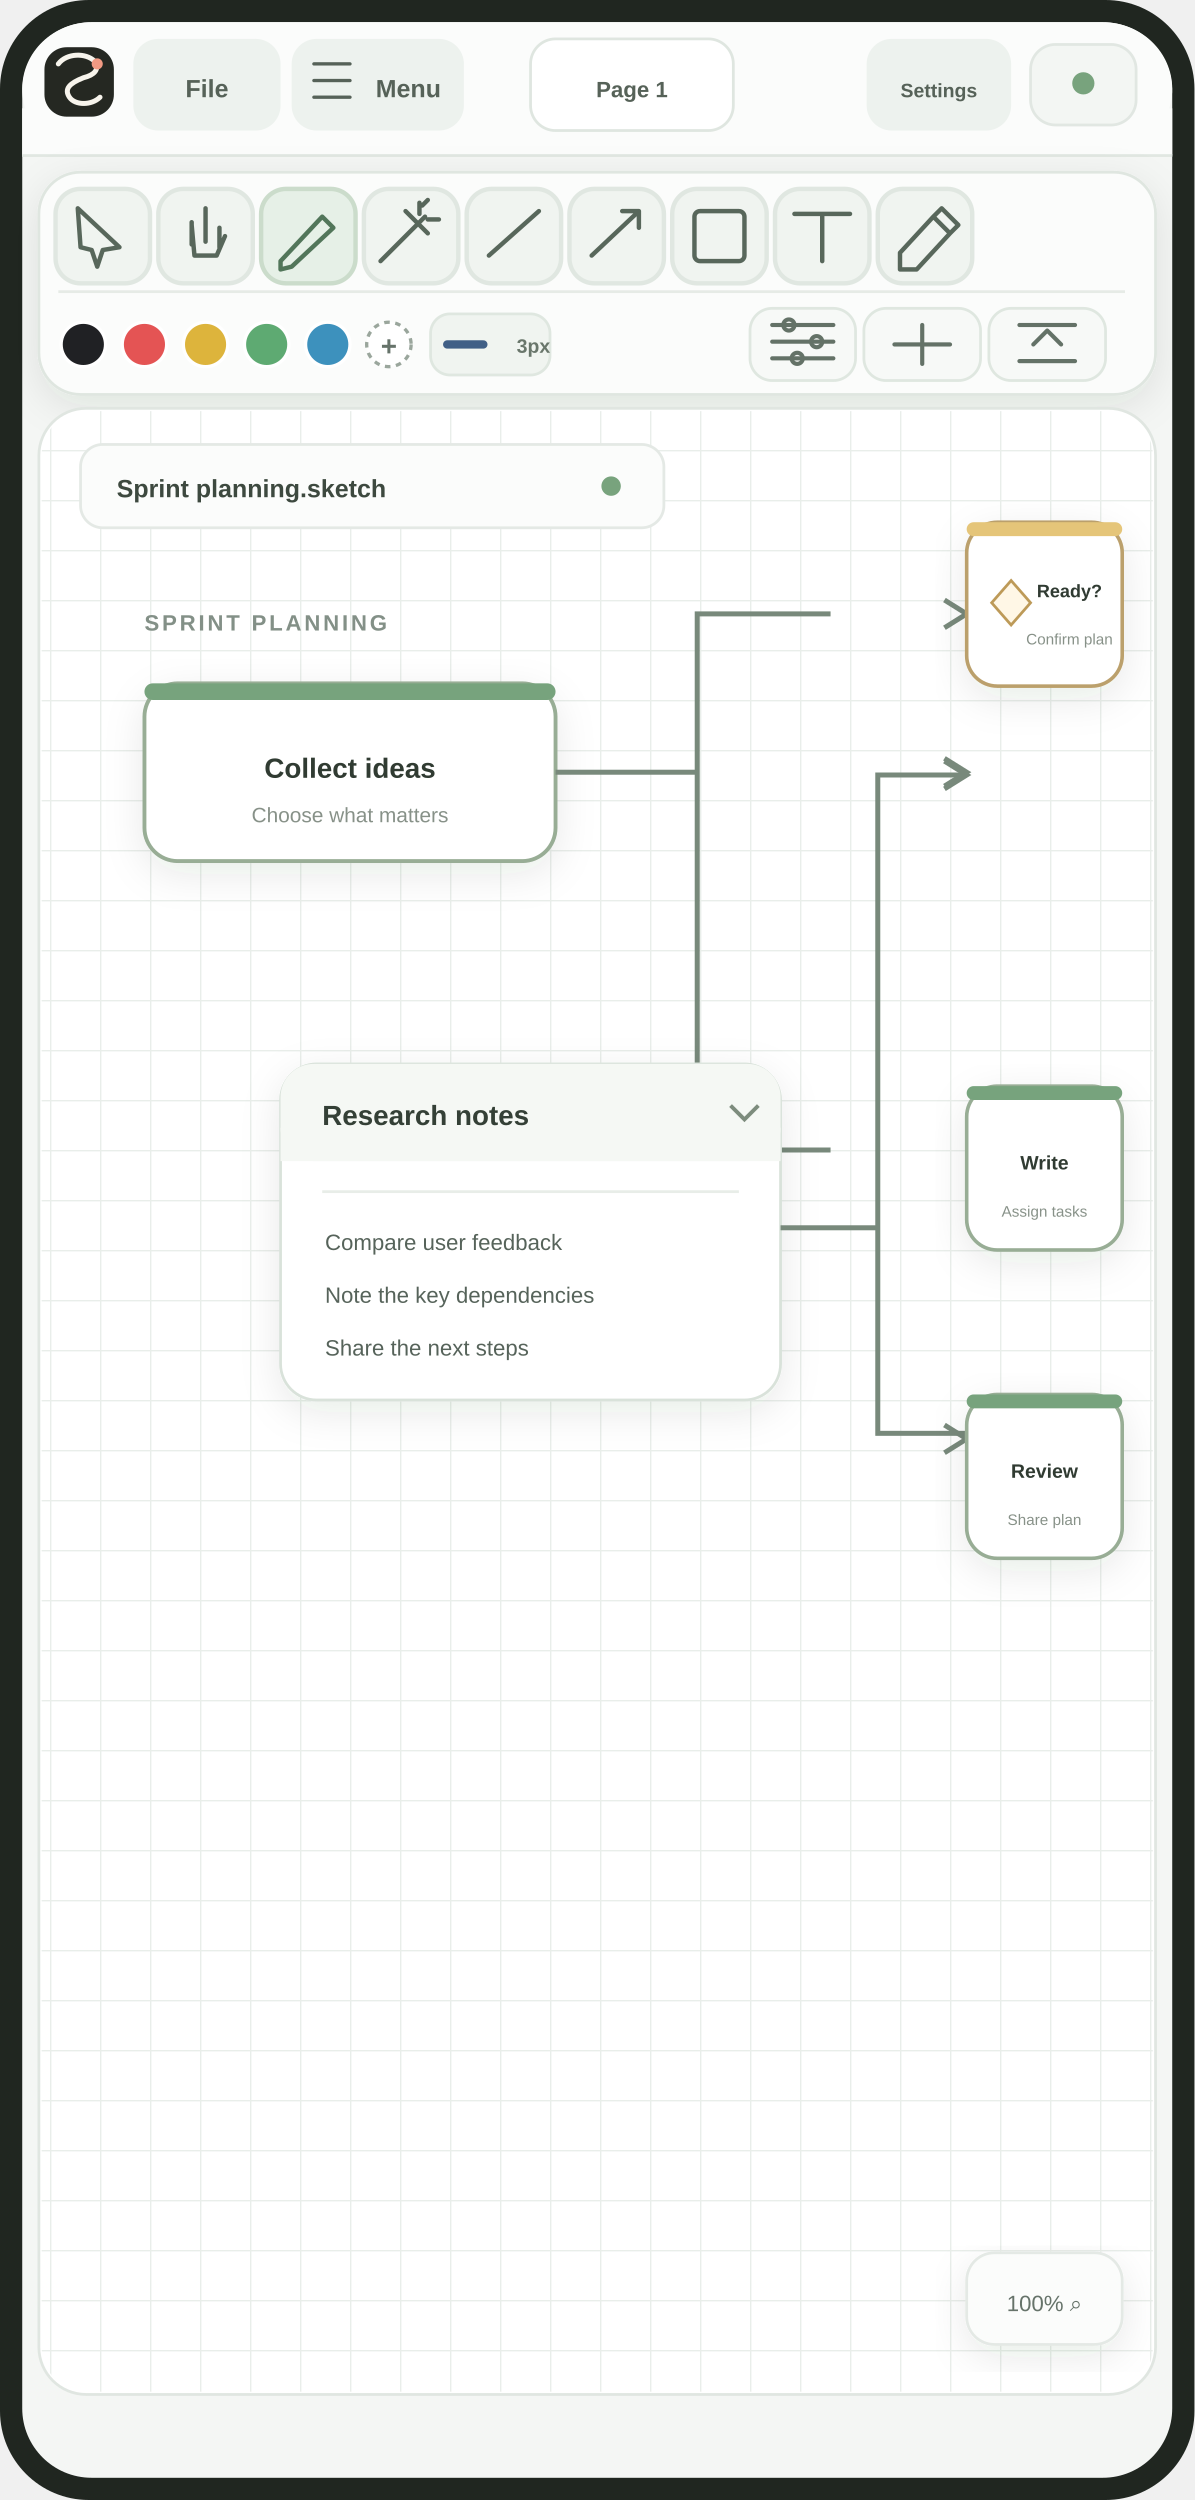
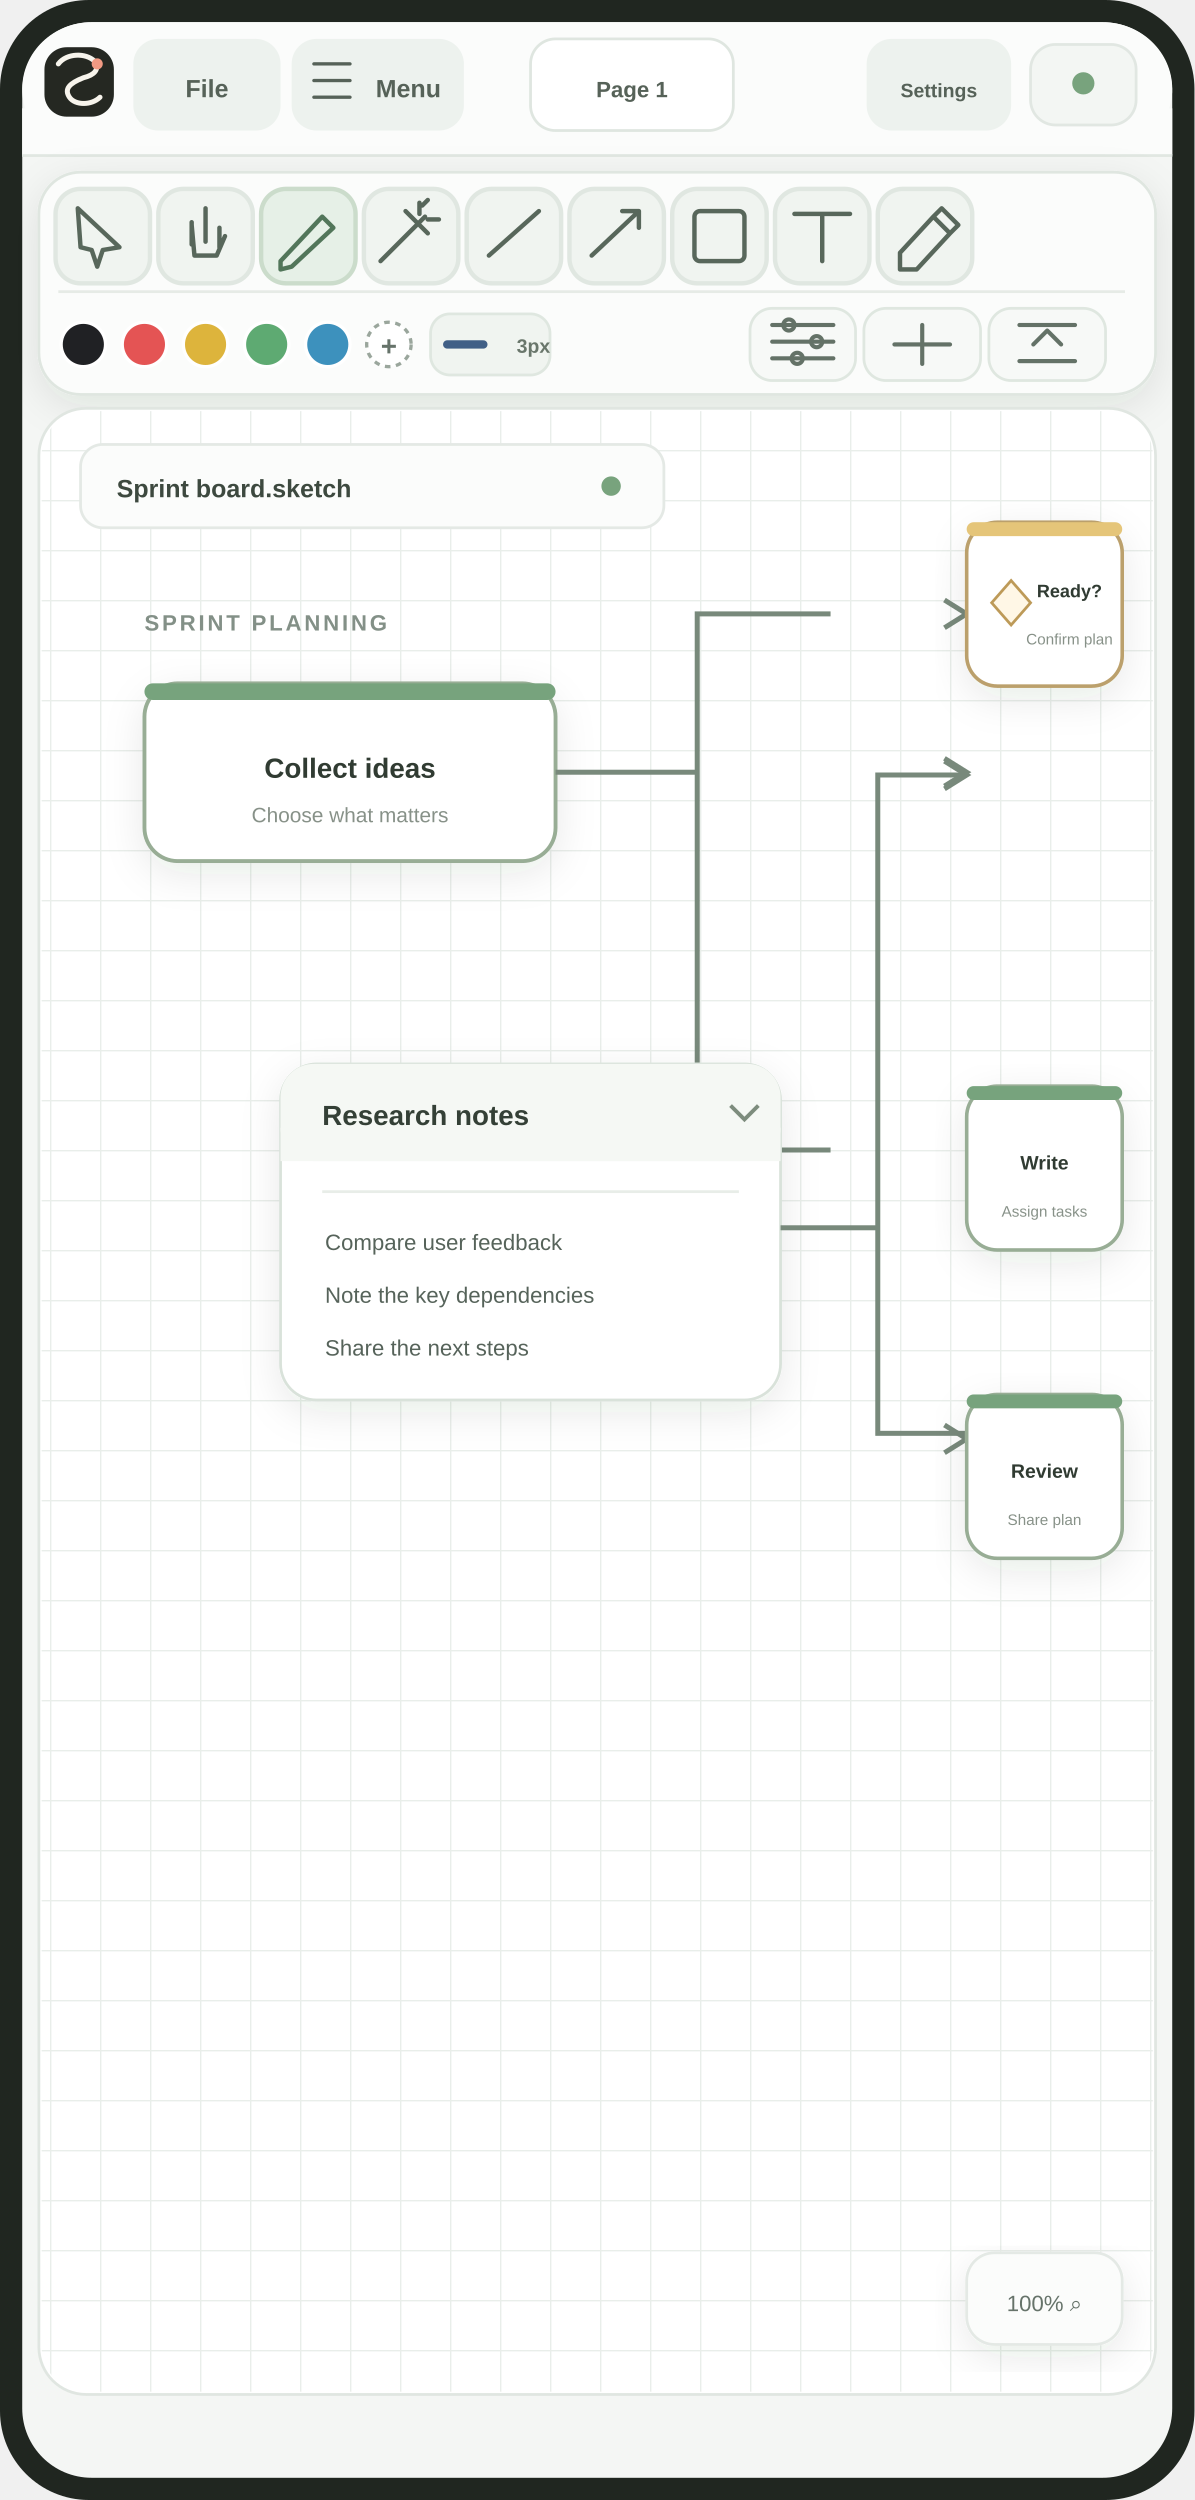
<svg xmlns="http://www.w3.org/2000/svg" viewBox="0 0 430 900" role="img" aria-labelledby="title desc">
  <defs>
    <pattern id="portrait-grid" width="18" height="18" patternUnits="userSpaceOnUse">
      <path d="M18 0H0v18" fill="none" stroke="#e9eeea" />
    </pattern>
    <filter id="portrait-shadow" x="-20%" y="-20%" width="140%" height="150%">
      <feDropShadow dx="0" dy="4" stdDeviation="7" flood-color="#26352c" flood-opacity=".09" />
    </filter>
  </defs>
  <rect width="430" height="900" rx="32" fill="#202620" />
  <rect x="8" y="8" width="414" height="884" rx="25" fill="#f4f6f4" />
  <rect x="8" y="8" width="414" height="48" rx="25" fill="#fbfcfb" />
  <rect x="8" y="39" width="414" height="17" fill="#fbfcfb" />
  <path d="M8 56h414" stroke="#e1e7e2" />
  <rect x="16" y="17" width="25" height="25" rx="8" fill="#252822" />
  <path d="M21 23c3-4 10-4 13-1 2 3 0 5-4 6-5 2-7 4-5 7s8 3 11 0" fill="none" stroke="#f7f4ec" stroke-width="1.8" stroke-linecap="round" />
  <circle cx="35" cy="23" r="2" fill="#f29a83" />
  <rect x="48" y="14" width="53" height="33" rx="9" fill="#edf2ee" />
  <text x="74.5" y="35" text-anchor="middle" fill="#566258" font-family="Segoe UI,Arial,sans-serif" font-size="9" font-weight="650">File</text>
  <rect x="105" y="14" width="62" height="33" rx="9" fill="#edf2ee" />
  <path d="M113 23h13m-13 6h13m-13 6h13" fill="none" stroke="#566258" stroke-width="1.2" stroke-linecap="round" />
  <text x="147" y="35" text-anchor="middle" fill="#566258" font-family="Segoe UI,Arial,sans-serif" font-size="9" font-weight="650">Menu</text>
  <rect x="191" y="14" width="73" height="33" rx="9" fill="#fff" stroke="#dfe6e0" />
  <text x="227.5" y="35" text-anchor="middle" fill="#566258" font-family="Segoe UI,Arial,sans-serif" font-size="8" font-weight="650">Page 1</text>
  <rect x="312" y="14" width="52" height="33" rx="9" fill="#edf2ee" />
  <text x="338" y="35" text-anchor="middle" fill="#566258" font-family="Segoe UI,Arial,sans-serif" font-size="7" font-weight="650">Settings</text>
  <rect x="371" y="16" width="38" height="29" rx="9" fill="#f3f6f3" stroke="#e1e7e2" />
  <circle cx="390" cy="30" r="4" fill="#78a37d" />
  <rect x="14" y="62" width="402" height="80" rx="15" fill="#fbfcfb" stroke="#dfe6e0" filter="url(#portrait-shadow)" />
  <g fill="none" stroke="#58675b" stroke-width="1.6" stroke-linecap="round" stroke-linejoin="round">
    <rect x="20" y="68" width="34" height="34" rx="9" fill="#f0f4f0" stroke="#e0e7e1" />
    <path d="m28 75 15 14-6 1-2 6-2-6-4-1z" />
    <rect x="57" y="68" width="34" height="34" rx="9" fill="#f0f4f0" stroke="#e0e7e1" />
    <path d="M74 75v12m-5-7v8m10-6v7m-10-8 1 11h8l3-7" />
    <rect x="94" y="68" width="34" height="34" rx="9" fill="#e6f0e7" stroke="#cbdccb" />
    <path d="m101 94 15-16 4 4-15 14-4 1z" stroke="#52765a" />
    <rect x="131" y="68" width="34" height="34" rx="9" fill="#f0f4f0" stroke="#e0e7e1" />
    <path d="M137 94 153 78m-7-2 8 8M151 73v4m7 2h-4m0-7-2 2" />
    <rect x="168" y="68" width="34" height="34" rx="9" fill="#f0f4f0" stroke="#e0e7e1" />
    <path d="m176 92 18-16" />
    <rect x="205" y="68" width="34" height="34" rx="9" fill="#f0f4f0" stroke="#e0e7e1" />
    <path d="m213 92 17-16m-6 0h6v6" />
    <rect x="242" y="68" width="34" height="34" rx="9" fill="#f0f4f0" stroke="#e0e7e1" />
    <rect x="250" y="76" width="18" height="18" rx="2" />
    <rect x="279" y="68" width="34" height="34" rx="9" fill="#f0f4f0" stroke="#e0e7e1" />
    <path d="M286 77h20m-10 0v17m-10-17h20" />
    <rect x="316" y="68" width="34" height="34" rx="9" fill="#f0f4f0" stroke="#e0e7e1" />
    <path d="m324 91 12-13 6 6-12 13h-6zM336 78l3-3 6 6-3 3" />
  </g>
  <path d="M21 105h384" stroke="#e6ebe6" />
  <g stroke="#fff" stroke-width="1.2">
    <circle cx="30" cy="124" r="8" fill="#202124" />
    <circle cx="52" cy="124" r="8" fill="#e45454" />
    <circle cx="74" cy="124" r="8" fill="#ddb43c" />
    <circle cx="96" cy="124" r="8" fill="#5eaa72" />
    <circle cx="118" cy="124" r="8" fill="#3d91bd" />
    <circle cx="140" cy="124" r="8" fill="#fff" stroke="#9aa69c" stroke-dasharray="2 2" />
  </g>
  <text x="140" y="128" text-anchor="middle" fill="#66736a" font-family="Segoe UI,Arial,sans-serif" font-size="10" font-weight="700">+</text>
  <rect x="155" y="113" width="43" height="22" rx="7" fill="#f0f4f0" stroke="#dfe7e0" />
  <path d="M161 124h13" stroke="#405f86" stroke-width="3" stroke-linecap="round" />
  <text x="186" y="127" fill="#69766b" font-family="Segoe UI,Arial,sans-serif" font-size="7" font-weight="700">3px</text>
  <rect x="270" y="111" width="38" height="26" rx="8" fill="#f7f9f7" stroke="#dfe7e0" />
  <g fill="none" stroke="#647267" stroke-width="1.5" stroke-linecap="round">
    <path d="M278 117h22m-22 6h22m-22 6h22" />
    <circle cx="284" cy="117" r="2" />
    <circle cx="294" cy="123" r="2" />
    <circle cx="287" cy="129" r="2" />
  </g>
  <rect x="311" y="111" width="42" height="26" rx="8" fill="#f7f9f7" stroke="#dfe7e0" />
  <path d="M322 124h20m-10-7v14" fill="none" stroke="#647267" stroke-width="1.5" stroke-linecap="round" />
  <rect x="356" y="111" width="42" height="26" rx="8" fill="#f7f9f7" stroke="#dfe7e0" />
  <path d="M367 117h20m-20 13h20m-15-6 5-5 5 5" fill="none" stroke="#647267" stroke-width="1.5" stroke-linecap="round" stroke-linejoin="round" />
  <rect x="14" y="147" width="402" height="715" rx="17" fill="#fff" stroke="#e0e6e1" />
  <rect x="15" y="148" width="400" height="713" rx="16" fill="url(#portrait-grid)" />
  <rect x="29" y="160" width="210" height="30" rx="8" fill="#fbfcfb" stroke="#e4e9e5" />
-   <text x="42" y="179" fill="#3d493f" font-family="Segoe UI,Arial,sans-serif" font-size="9" font-weight="600">Sprint planning.sketch</text>
+   <text x="42" y="179" fill="#3d493f" font-family="Segoe UI,Arial,sans-serif" font-size="9" font-weight="600">Sprint board.sketch</text>
  <circle cx="220" cy="175" r="3.5" fill="#78a37d" />
  <text x="52" y="227" fill="#839087" font-family="Segoe UI,Arial,sans-serif" font-size="8" font-weight="700" letter-spacing="1">SPRINT PLANNING</text>
  <rect x="52" y="246" width="148" height="64" rx="12" fill="#fff" stroke="#98ad95" stroke-width="1.4" filter="url(#portrait-shadow)" />
  <rect x="52" y="246" width="148" height="6" rx="3" fill="#77a37d" />
  <text x="126" y="280" text-anchor="middle" fill="#303b32" font-family="Segoe UI,Arial,sans-serif" font-size="10" font-weight="700">Collect ideas</text>
  <text x="126" y="296" text-anchor="middle" fill="#879188" font-family="Segoe UI,Arial,sans-serif" font-size="7.5">Choose what matters</text>
  <path d="M200 278h51v-57h48m-48 57v136h48" fill="none" stroke="#78897b" stroke-width="1.8" />
  <path d="m340 216 8 5-8 5m0 48 8 5-8 5" fill="none" stroke="#78897b" stroke-width="1.8" />
  <rect x="348" y="188" width="56" height="59" rx="11" fill="#fff" stroke="#bba06c" stroke-width="1.3" filter="url(#portrait-shadow)" />
  <rect x="348" y="188" width="56" height="5" rx="2.5" fill="#e5c579" />
  <path d="m357 217 7-8 7 8-7 8z" fill="#fff7e6" stroke="#bd9a58" />
  <text x="385" y="215" text-anchor="middle" fill="#303b32" font-family="Segoe UI,Arial,sans-serif" font-size="6.5" font-weight="700">Ready?</text>
  <text x="385" y="232" text-anchor="middle" fill="#879188" font-family="Segoe UI,Arial,sans-serif" font-size="5.5">Confirm plan</text>
  <rect x="348" y="391" width="56" height="59" rx="11" fill="#fff" stroke="#98ad95" stroke-width="1.3" filter="url(#portrait-shadow)" />
  <rect x="348" y="391" width="56" height="5" rx="2.5" fill="#77a37d" />
  <text x="376" y="421" text-anchor="middle" fill="#303b32" font-family="Segoe UI,Arial,sans-serif" font-size="7" font-weight="700">Write</text>
  <text x="376" y="438" text-anchor="middle" fill="#879188" font-family="Segoe UI,Arial,sans-serif" font-size="5.5">Assign tasks</text>
  <rect x="101" y="383" width="180" height="121" rx="13" fill="#fff" stroke="#d9e2da" filter="url(#portrait-shadow)" />
  <rect x="101" y="383" width="180" height="35" rx="12" fill="#f5f8f4" />
  <rect x="101" y="406" width="180" height="12" fill="#f5f8f4" />
  <text x="116" y="405" fill="#344036" font-family="Segoe UI,Arial,sans-serif" font-size="10" font-weight="700">Research notes</text>
  <path d="m263 398 5 5 5-5" fill="none" stroke="#7d8c7d" stroke-width="1.4" />
  <path d="M116 429h150" stroke="#e8ede8" />
  <text x="117" y="450" fill="#56635a" font-family="Segoe UI,Arial,sans-serif" font-size="8">Compare user feedback</text>
  <text x="117" y="469" fill="#56635a" font-family="Segoe UI,Arial,sans-serif" font-size="8">Note the key dependencies</text>
  <text x="117" y="488" fill="#56635a" font-family="Segoe UI,Arial,sans-serif" font-size="8">Share the next steps</text>
  <path d="M281 442h35v-163h32m-32 163v74h32" fill="none" stroke="#78897b" stroke-width="1.8" />
  <path d="m340 273 8 5-8 5m0 230 8 5-8 5" fill="none" stroke="#78897b" stroke-width="1.8" />
  <rect x="348" y="502" width="56" height="59" rx="11" fill="#fff" stroke="#98ad95" stroke-width="1.3" filter="url(#portrait-shadow)" />
  <rect x="348" y="502" width="56" height="5" rx="2.5" fill="#77a37d" />
  <text x="376" y="532" text-anchor="middle" fill="#303b32" font-family="Segoe UI,Arial,sans-serif" font-size="7" font-weight="700">Review</text>
  <text x="376" y="549" text-anchor="middle" fill="#879188" font-family="Segoe UI,Arial,sans-serif" font-size="5.5">Share plan</text>
  <rect x="348" y="811" width="56" height="33" rx="10" fill="#fbfcfb" stroke="#e4e9e5" filter="url(#portrait-shadow)" />
  <text x="376" y="832" text-anchor="middle" fill="#66736a" font-family="Segoe UI,Arial,sans-serif" font-size="8">100%  ⌕</text>
</svg>
